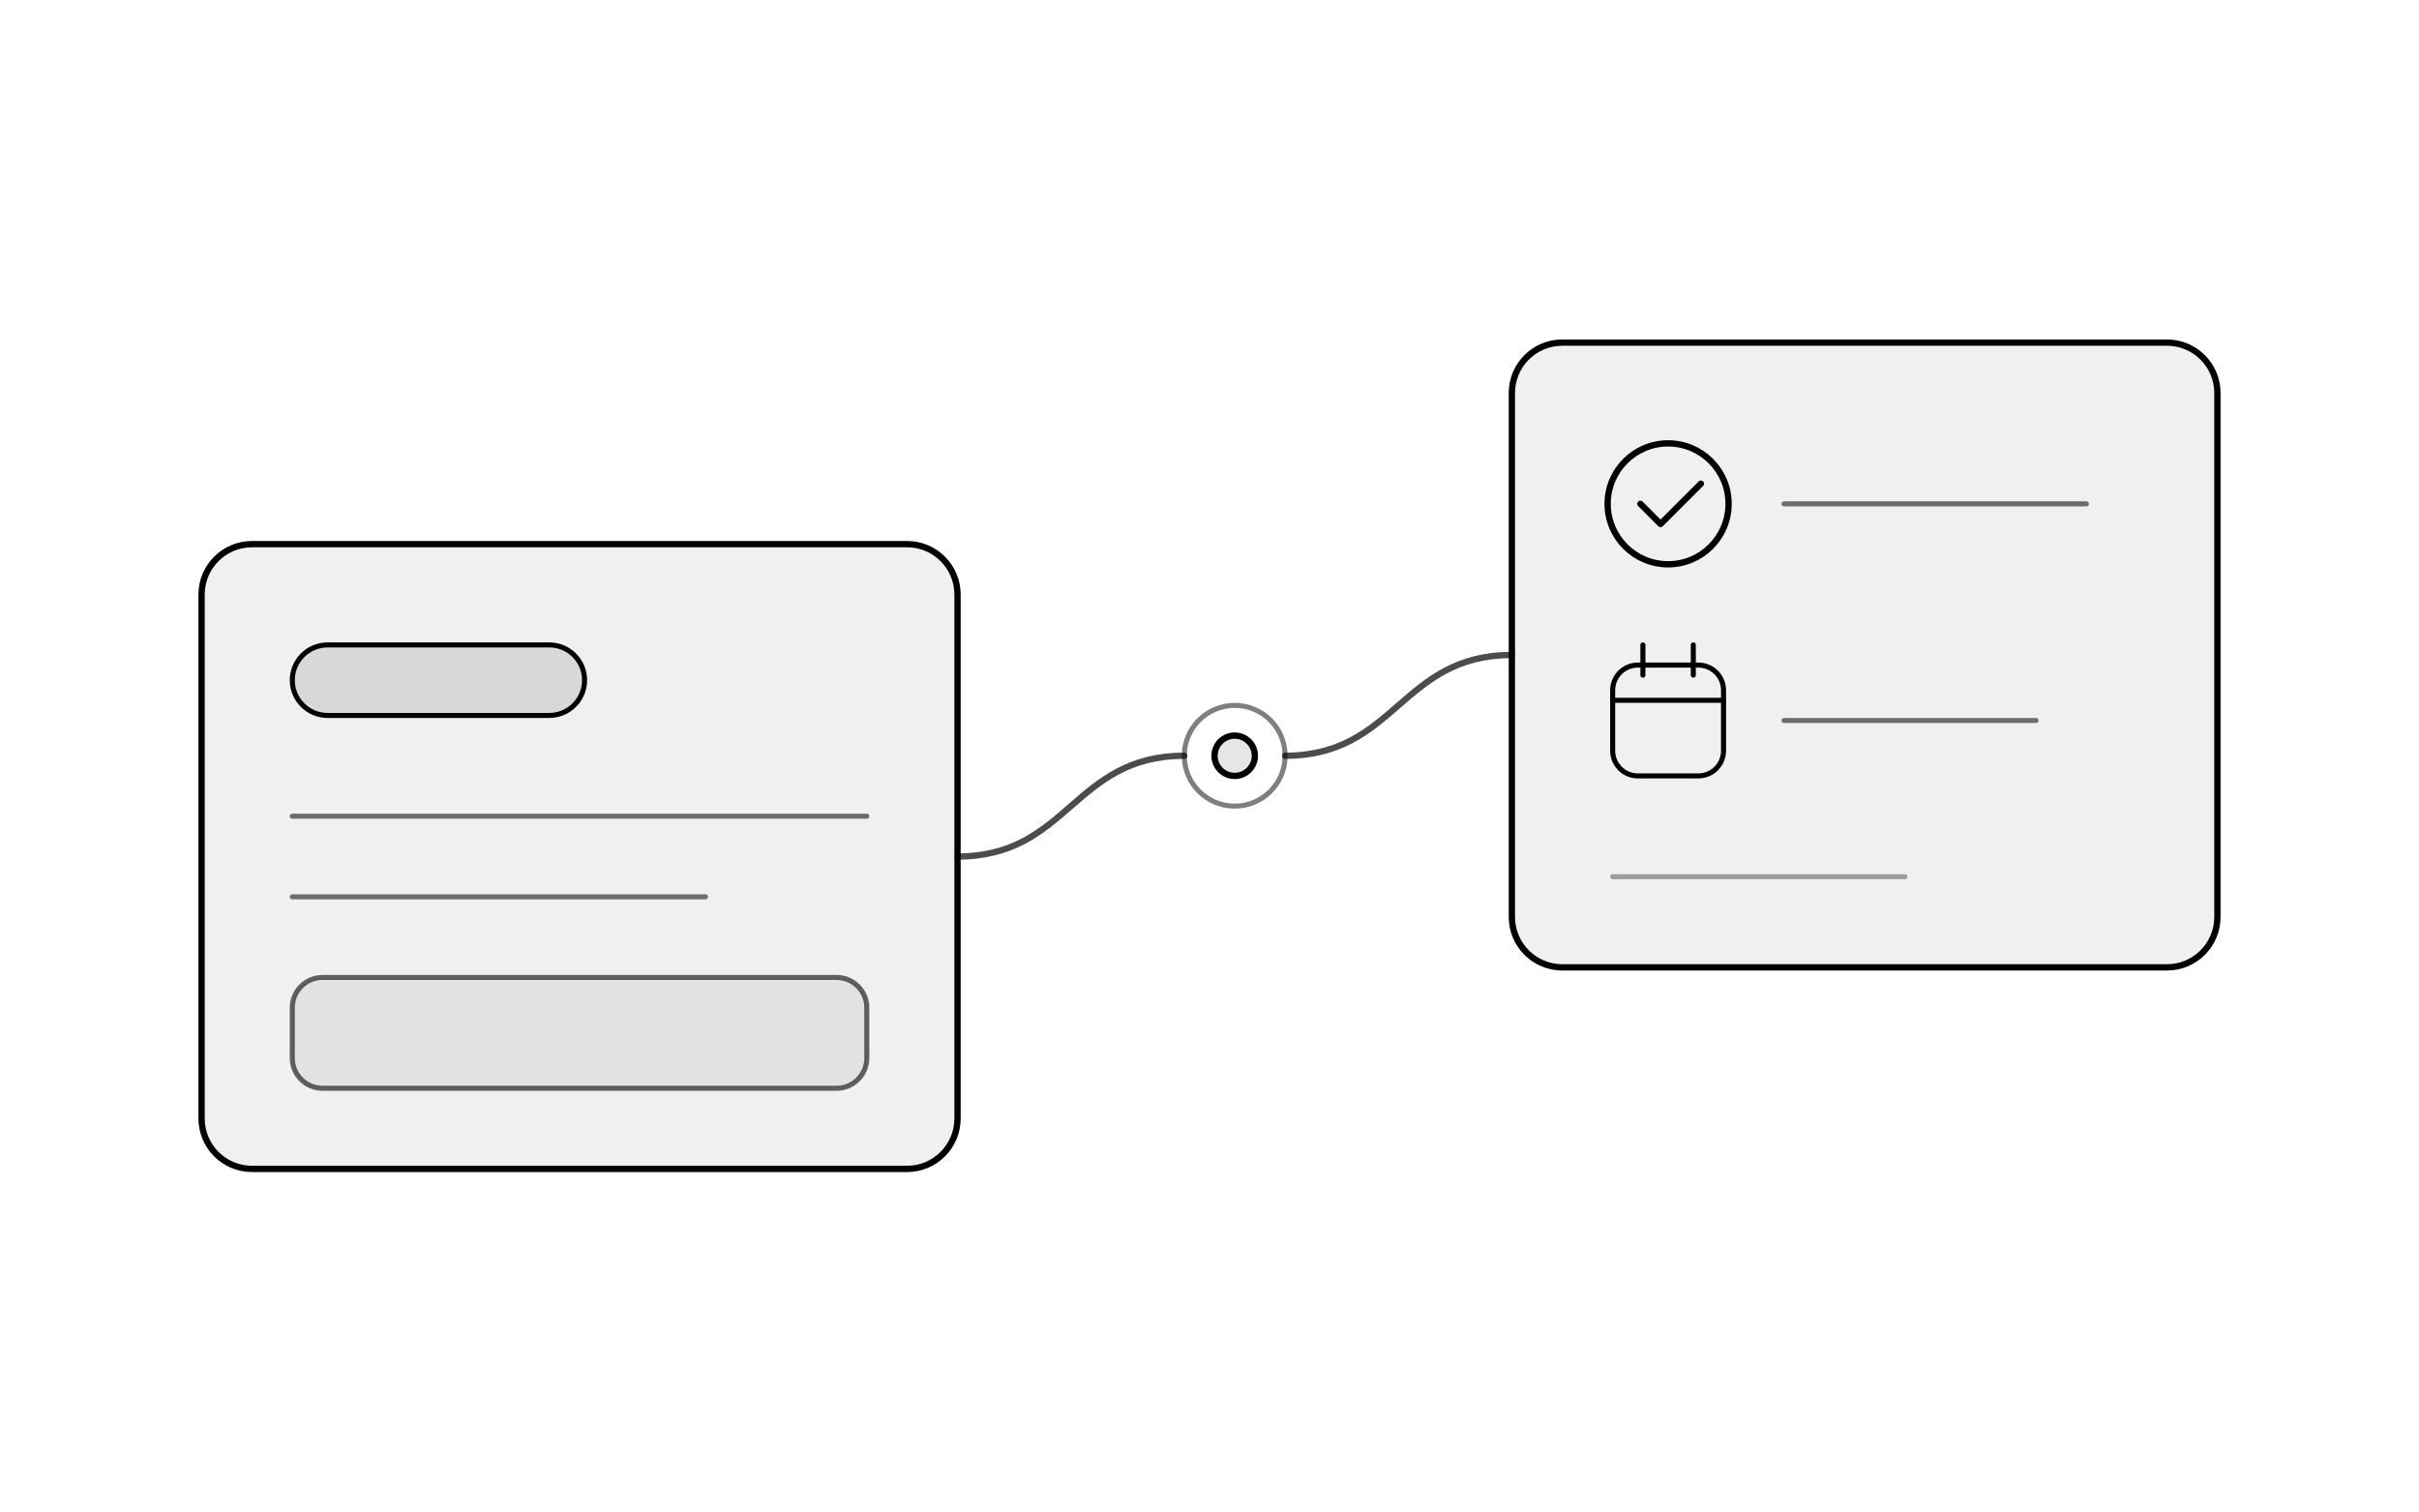
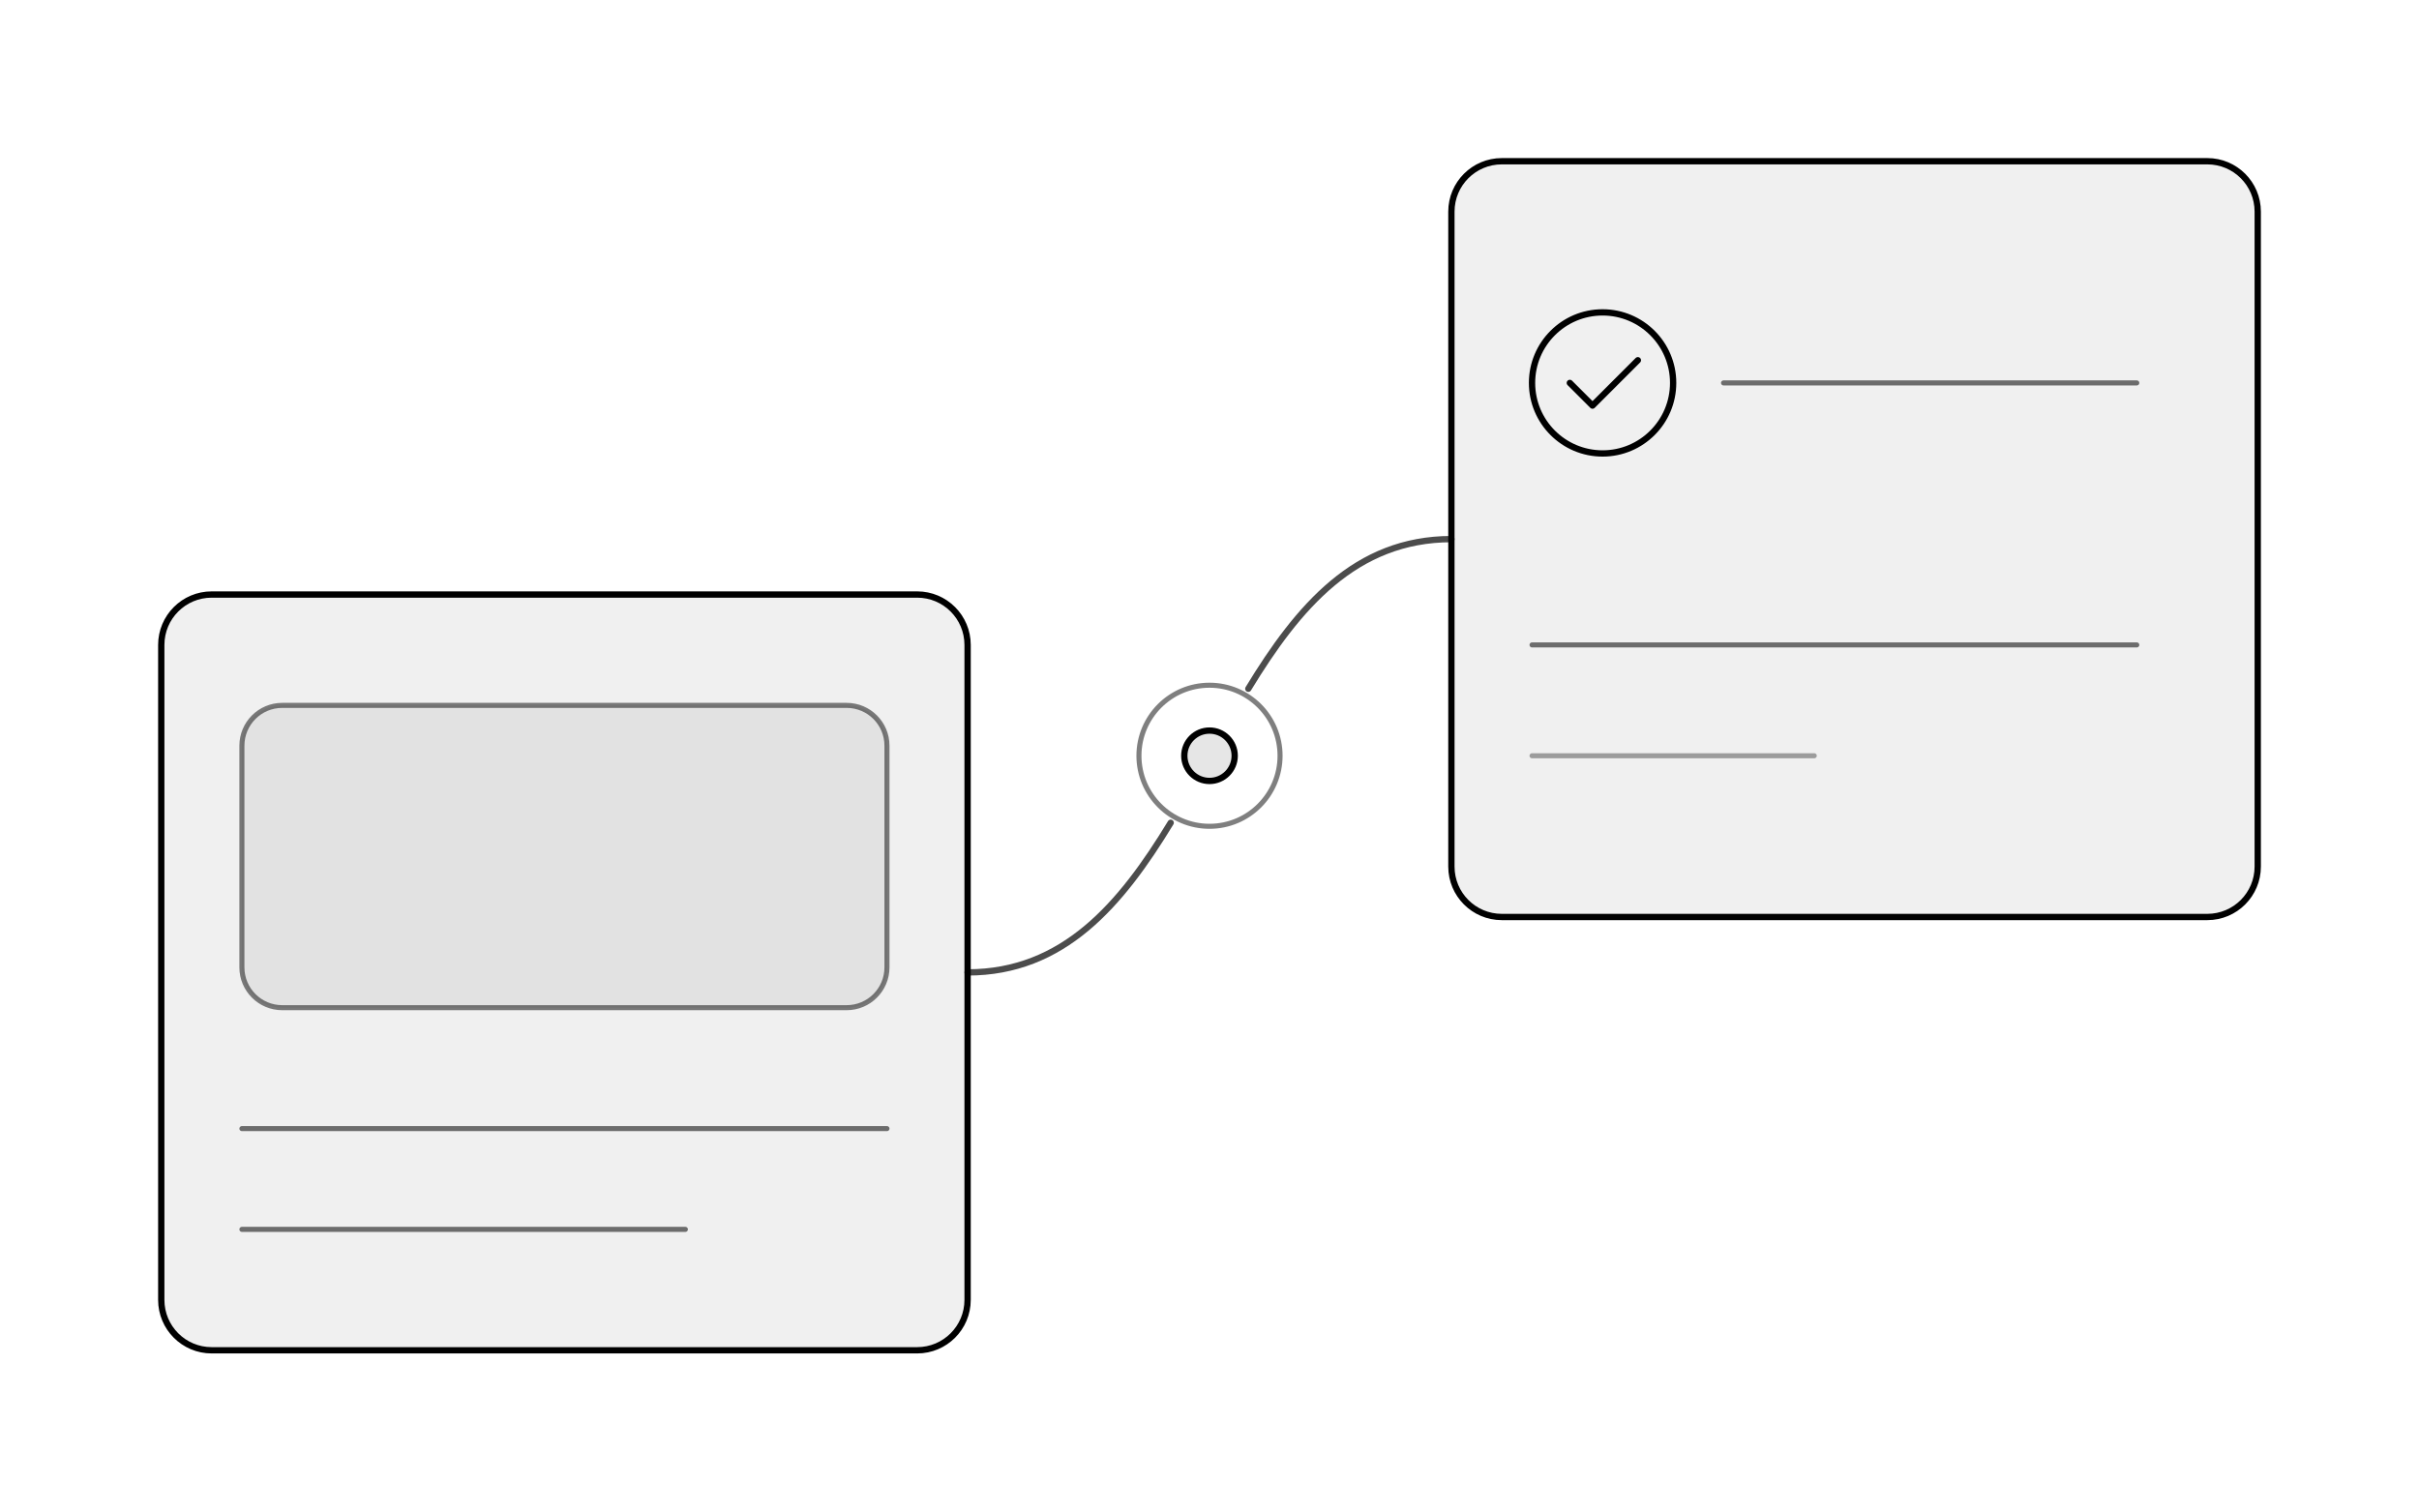
<svg xmlns="http://www.w3.org/2000/svg" viewBox="0 0 480 300" fill="none" stroke="currentColor" stroke-width="1.25" stroke-linecap="round" stroke-linejoin="round">
  <g class="trafego-anuncio">
-     <rect x="40" y="108" width="150" height="124" rx="10" fill="currentColor" fill-opacity=".06" />
-     <rect x="58" y="128" width="58" height="14" rx="7" fill="currentColor" fill-opacity=".1" stroke-width="1" />
-     <path d="M58 162h114M58 178h82" stroke-width="1" stroke-opacity=".55" />
-     <rect x="58" y="194" width="114" height="22" rx="6" fill="currentColor" fill-opacity=".06" stroke-width="1" stroke-opacity=".6" />
+     <rect x="32" y="118" width="160" height="150" rx="10" fill="currentColor" fill-opacity=".06" />
+     <rect x="48" y="140" width="128" height="60" rx="8" fill="currentColor" fill-opacity=".06" stroke-width="1" stroke-opacity=".5" />
+     <path d="M48 224h128M48 244h88" stroke-width="1" stroke-opacity=".55" />
  </g>
-   <g class="trafego-fio">
-     <path d="M190 170C212 170 213 150 235 150" stroke-opacity=".7" />
-     <path d="M255 150C277 150 278 130 300 130" stroke-opacity=".7" />
-     <circle cx="245" cy="150" r="10" stroke-width="1" stroke-opacity=".5" />
-     <circle cx="245" cy="150" r="4" fill="currentColor" fill-opacity=".1" />
+   <g class="trafego-fio" stroke-opacity=".7">
+     <path d="M192 193C211 193 222.4 179.6 232.3 163.3" />
+     <path d="M247.7 136.7C257.6 120.4 269 107 288 107" />
+   </g>
+   <g class="acento">
+     <circle cx="240" cy="150" r="14" stroke-width="1" stroke-opacity=".5" />
+     <circle cx="240" cy="150" r="5" fill="currentColor" fill-opacity=".1" />
  </g>
  <g class="trafego-paciente">
-     <rect x="300" y="68" width="140" height="124" rx="10" fill="currentColor" fill-opacity=".06" />
-     <circle cx="331" cy="100" r="12" />
-     <path d="M325.5 100l4 4 8-8" />
-     <path d="M354 100h60" stroke-width="1" stroke-opacity=".55" />
-     <rect x="320" y="132" width="22" height="22" rx="5" stroke-width="1" />
-     <path d="M320 139h22M326 128v6M336 128v6" stroke-width="1" />
-     <path d="M354 143h50" stroke-width="1" stroke-opacity=".55" />
-     <path d="M320 174h58" stroke-width="1" stroke-opacity=".35" />
+     <rect x="288" y="32" width="160" height="150" rx="10" fill="currentColor" fill-opacity=".06" />
+     <circle cx="318" cy="76" r="14" />
+     <path d="M311.5 76l4.5 4.5 9-9" />
+     <path d="M342 76h82" stroke-width="1" stroke-opacity=".55" />
+     <path d="M304 128h120" stroke-width="1" stroke-opacity=".55" />
+     <path d="M304 150h56" stroke-width="1" stroke-opacity=".35" />
  </g>
</svg>
